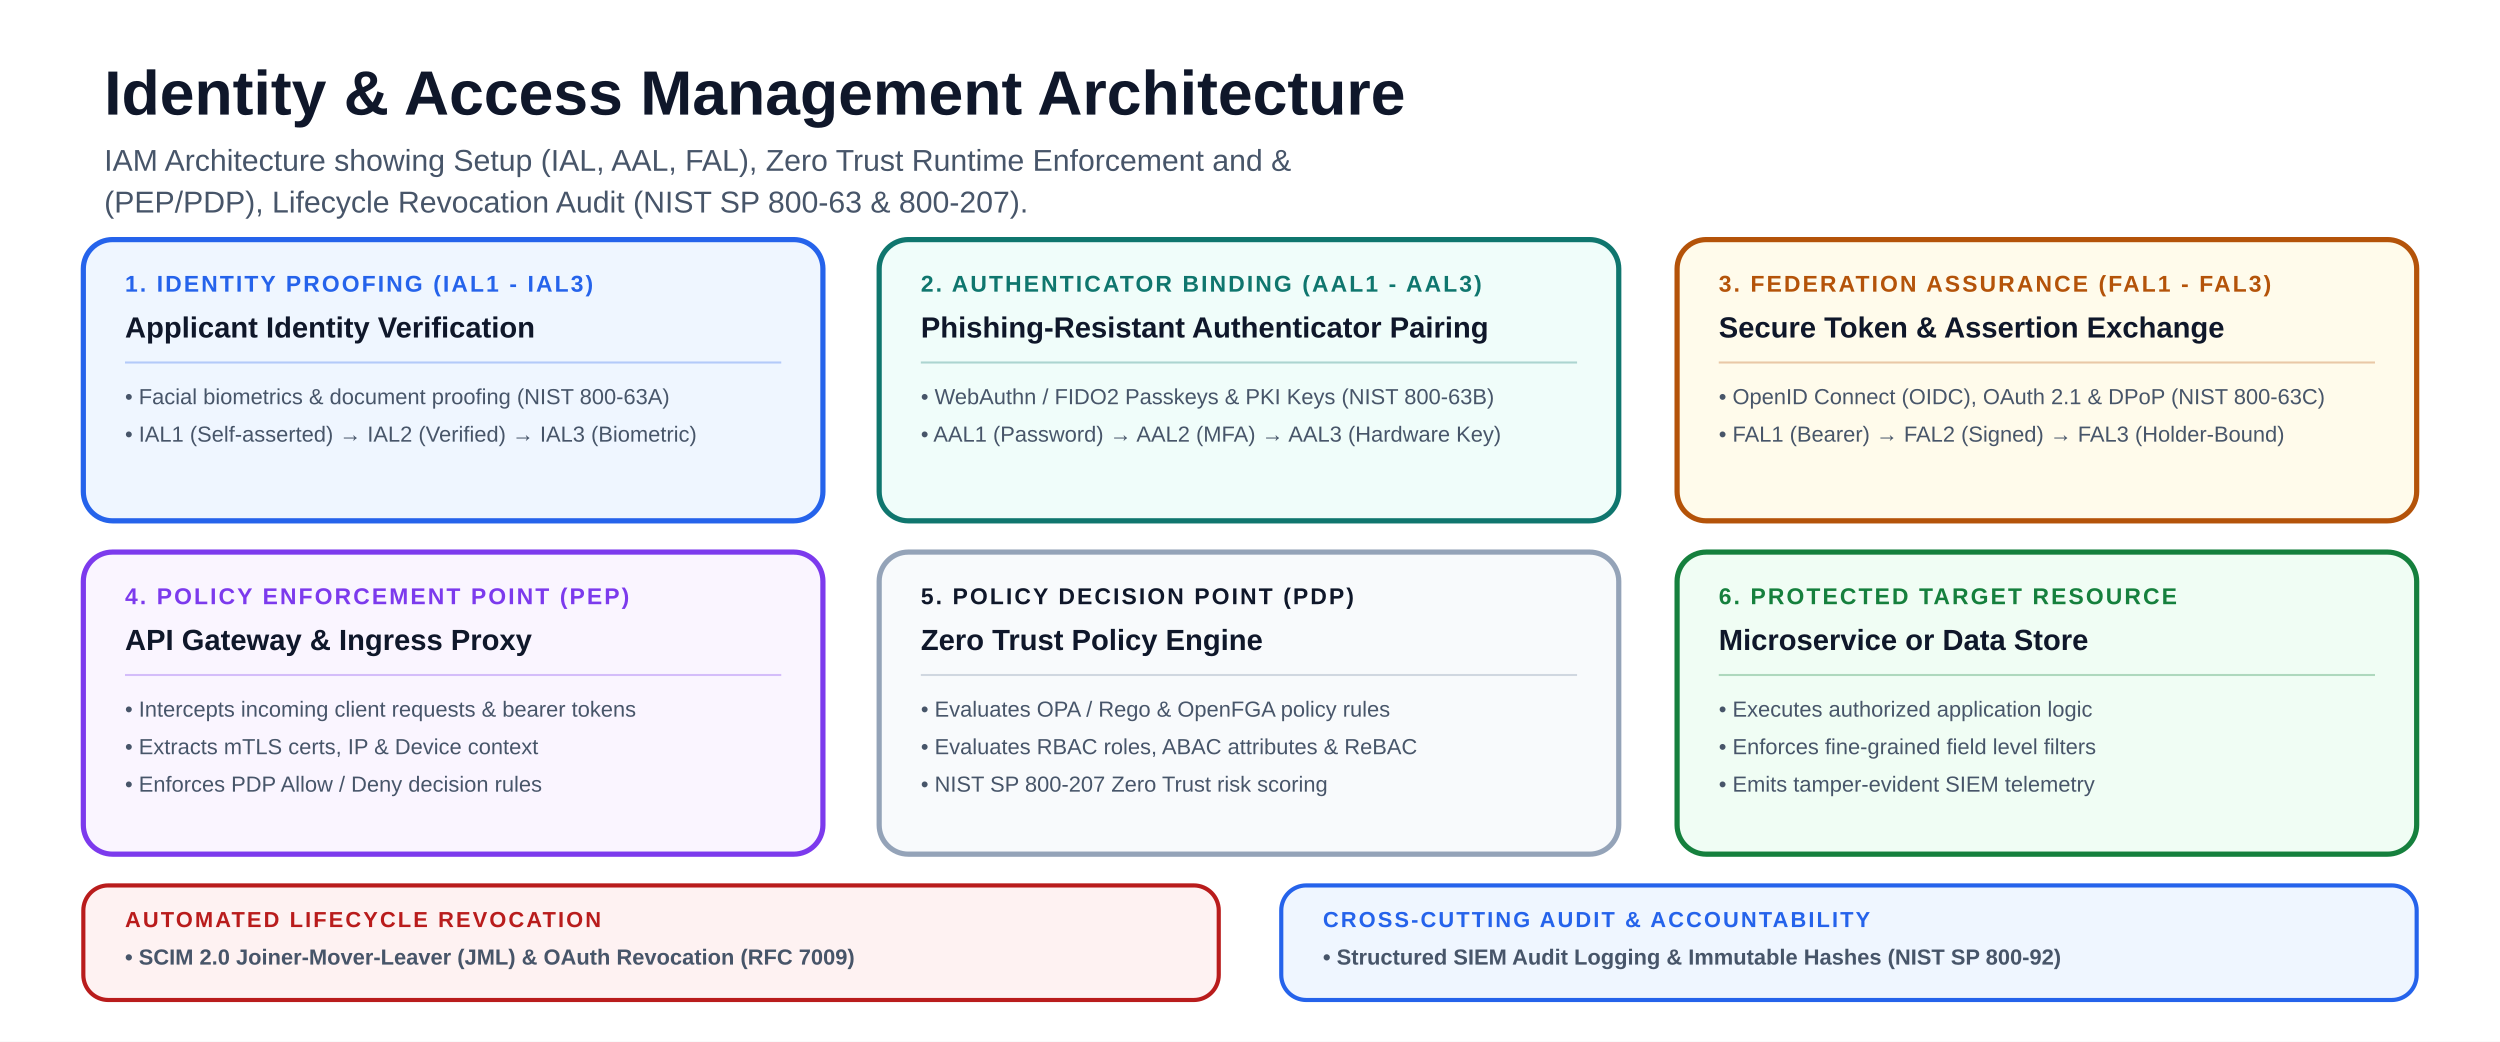
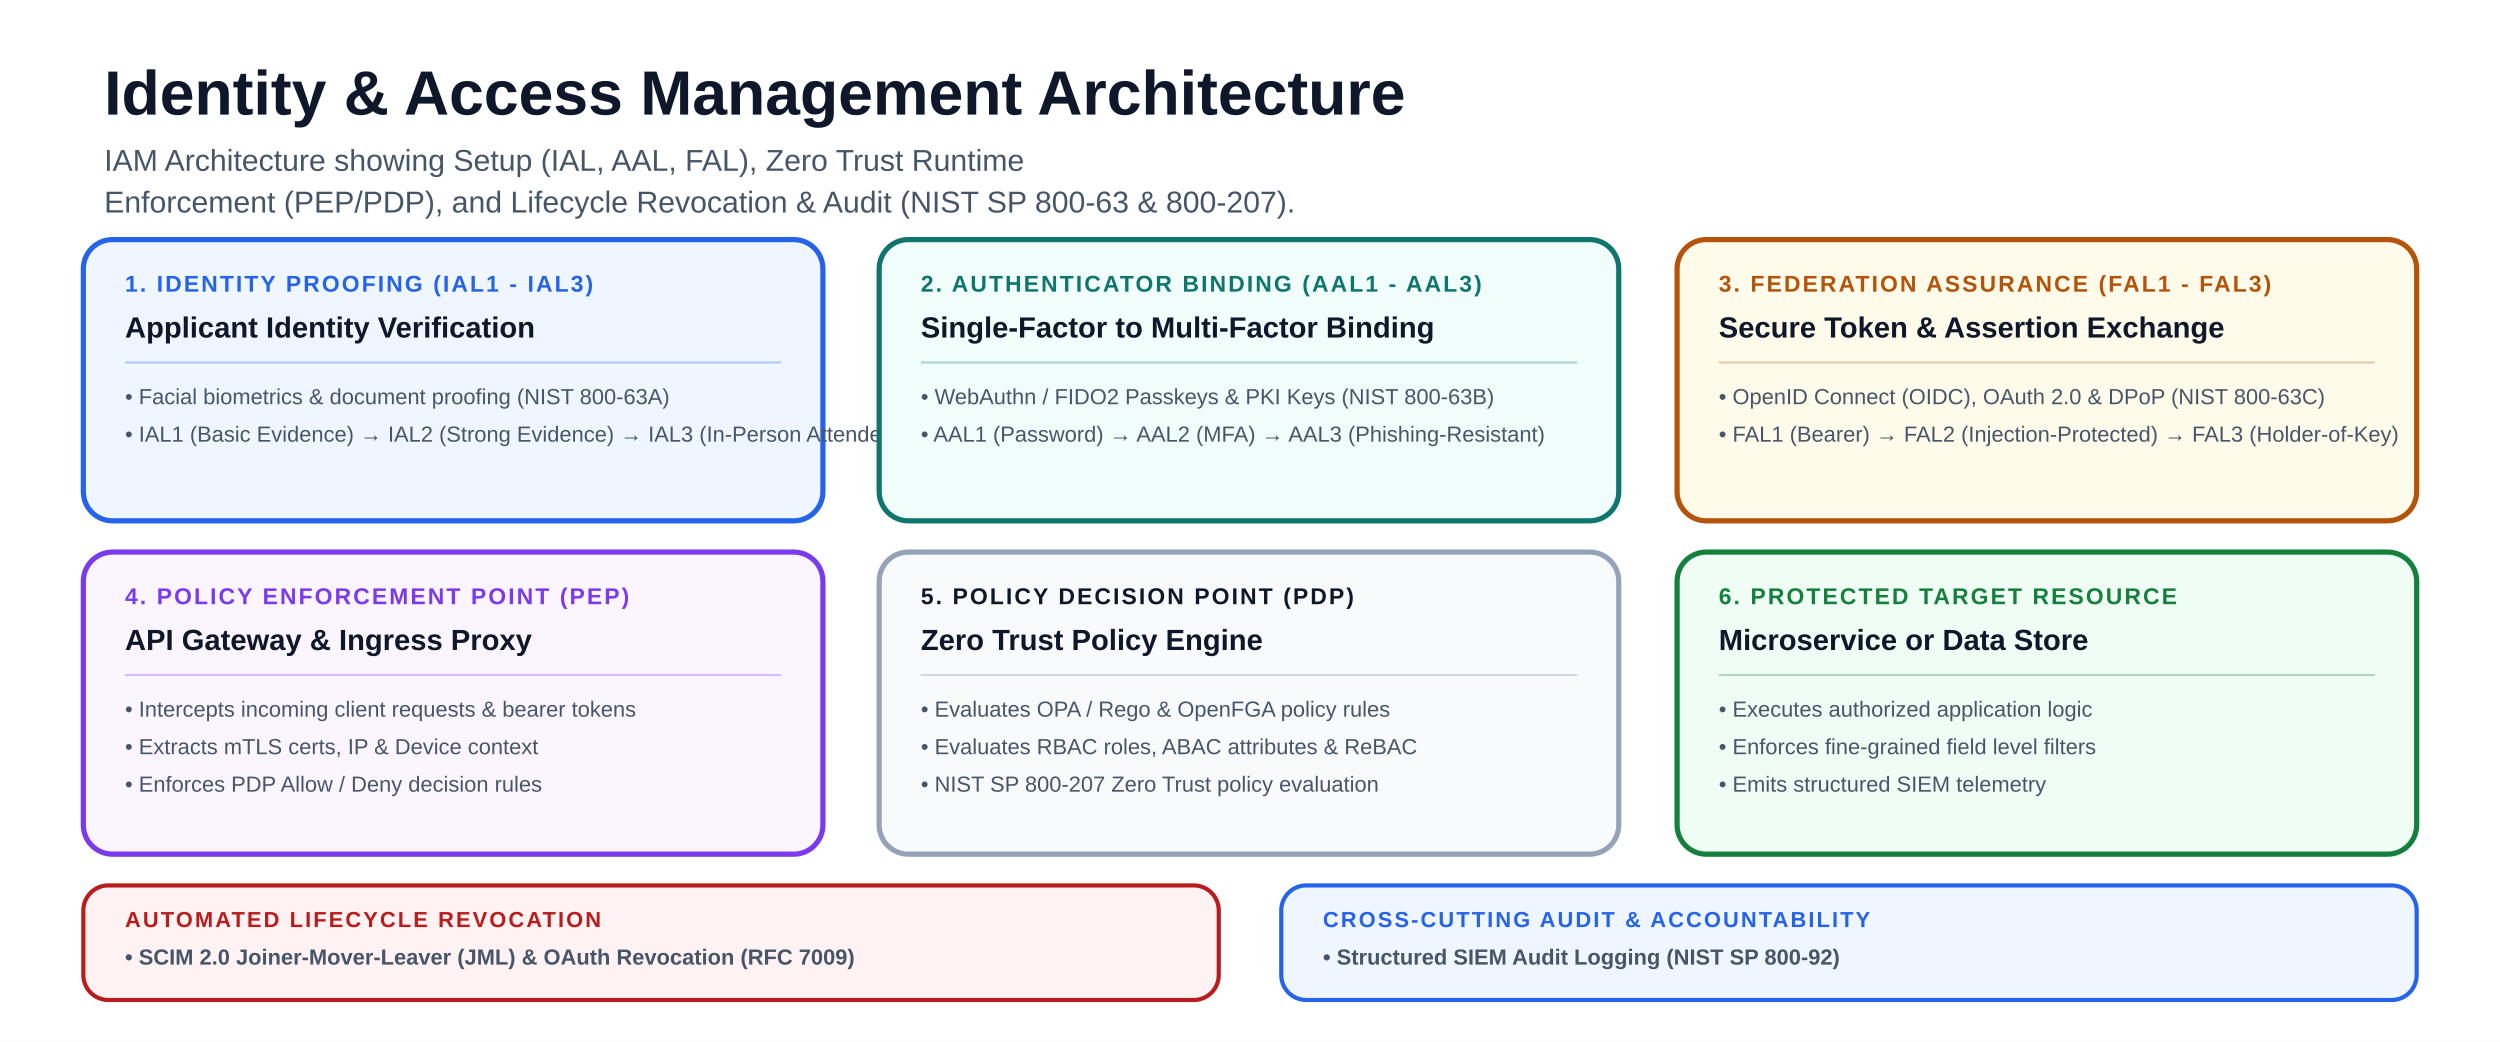
<svg xmlns="http://www.w3.org/2000/svg" viewBox="0 0 1200 500" font-family="-apple-system, BlinkMacSystemFont, 'Segoe UI', Arial, sans-serif" role="img" aria-labelledby="title description">
  <rect width="1200" height="500" fill="#ffffff" />
  <defs>
    <marker id="arrow" viewBox="0 0 10 10" refX="8.5" refY="5" markerWidth="8" markerHeight="8" orient="auto">
      <path d="M0 0 L10 5 L0 10Z" fill="#94a3b8" />
    </marker>
    <marker id="arrow-reverse" viewBox="0 0 10 10" refX="1.5" refY="5" markerWidth="8" markerHeight="8" orient="auto">
      <path d="M10 0 L0 5 L10 10Z" fill="#94a3b8" />
    </marker>
    <marker id="arrow-blue" viewBox="0 0 10 10" refX="8.5" refY="5" markerWidth="8" markerHeight="8" orient="auto">
      <path d="M0 0 L10 5 L0 10Z" fill="#2563eb" />
    </marker>
    <marker id="arrow-teal" viewBox="0 0 10 10" refX="8.5" refY="5" markerWidth="8" markerHeight="8" orient="auto">
      <path d="M0 0 L10 5 L0 10Z" fill="#0f766e" />
    </marker>
    <marker id="arrow-amber" viewBox="0 0 10 10" refX="8.5" refY="5" markerWidth="8" markerHeight="8" orient="auto">
      <path d="M0 0 L10 5 L0 10Z" fill="#b45309" />
    </marker>
    <marker id="arrow-violet" viewBox="0 0 10 10" refX="8.5" refY="5" markerWidth="8" markerHeight="8" orient="auto">
      <path d="M0 0 L10 5 L0 10Z" fill="#7c3aed" />
    </marker>
    <marker id="arrow-red" viewBox="0 0 10 10" refX="8.5" refY="5" markerWidth="8" markerHeight="8" orient="auto">
      <path d="M0 0 L10 5 L0 10Z" fill="#b91c1c" />
    </marker>
  </defs>
  <text x="50" y="55" font-size="30" font-weight="850" fill="#0f172a">Identity &amp; Access Management Architecture</text>
-   <text x="50" y="82" font-size="14.5" fill="#475569">IAM Architecture showing Setup (IAL, AAL, FAL), Zero Trust Runtime Enforcement and &amp;</text>
-   <text x="50" y="102" font-size="14.5" fill="#475569">(PEP/PDP), Lifecycle Revocation Audit (NIST SP 800-63 &amp; 800-207).</text>
+   <text x="50" y="82" font-size="14.5" fill="#475569">IAM Architecture showing Setup (IAL, AAL, FAL), Zero Trust Runtime</text>
+   <text x="50" y="102" font-size="14.5" fill="#475569">Enforcement (PEP/PDP), and Lifecycle Revocation &amp; Audit (NIST SP 800-63 &amp; 800-207).</text>
  <rect x="40" y="115" width="355" height="135" rx="14" fill="#eff6ff" stroke="#2563eb" stroke-width="2.5" />
  <text x="60" y="140" font-size="11" font-weight="900" letter-spacing="1" fill="#2563eb">1. IDENTITY PROOFING (IAL1 - IAL3)</text>
  <text x="60" y="162" font-size="14" font-weight="800" fill="#0f172a">Applicant Identity Verification</text>
  <line x1="60" y1="174" x2="375" y2="174" stroke="#2563eb" stroke-opacity="0.3" stroke-width="1" />
  <text x="60" y="194" font-size="10.5" font-weight="500" fill="#475569">• Facial biometrics &amp; document proofing (NIST 800-63A)</text>
-   <text x="60" y="212" font-size="10.5" font-weight="500" fill="#475569">• IAL1 (Self-asserted) → IAL2 (Verified) → IAL3 (Biometric)</text>
+   <text x="60" y="212" font-size="10.5" font-weight="500" fill="#475569">• IAL1 (Basic Evidence) → IAL2 (Strong Evidence) → IAL3 (In-Person Attended)</text>
  <rect x="422" y="115" width="355" height="135" rx="14" fill="#f0fdfa" stroke="#0f766e" stroke-width="2.5" />
  <text x="442" y="140" font-size="11" font-weight="900" letter-spacing="1" fill="#0f766e">2. AUTHENTICATOR BINDING (AAL1 - AAL3)</text>
-   <text x="442" y="162" font-size="14" font-weight="800" fill="#0f172a">Phishing-Resistant Authenticator Pairing</text>
+   <text x="442" y="162" font-size="14" font-weight="800" fill="#0f172a">Single-Factor to Multi-Factor Binding</text>
  <line x1="442" y1="174" x2="757" y2="174" stroke="#0f766e" stroke-opacity="0.3" stroke-width="1" />
  <text x="442" y="194" font-size="10.5" font-weight="500" fill="#475569">• WebAuthn / FIDO2 Passkeys &amp; PKI Keys (NIST 800-63B)</text>
-   <text x="442" y="212" font-size="10.5" font-weight="500" fill="#475569">• AAL1 (Password) → AAL2 (MFA) → AAL3 (Hardware Key)</text>
+   <text x="442" y="212" font-size="10.5" font-weight="500" fill="#475569">• AAL1 (Password) → AAL2 (MFA) → AAL3 (Phishing-Resistant)</text>
  <rect x="805" y="115" width="355" height="135" rx="14" fill="#fffbeb" stroke="#b45309" stroke-width="2.5" />
  <text x="825" y="140" font-size="11" font-weight="900" letter-spacing="1" fill="#b45309">3. FEDERATION ASSURANCE (FAL1 - FAL3)</text>
  <text x="825" y="162" font-size="14" font-weight="800" fill="#0f172a">Secure Token &amp; Assertion Exchange</text>
  <line x1="825" y1="174" x2="1140" y2="174" stroke="#b45309" stroke-opacity="0.3" stroke-width="1" />
-   <text x="825" y="194" font-size="10.5" font-weight="500" fill="#475569">• OpenID Connect (OIDC), OAuth 2.1 &amp; DPoP (NIST 800-63C)</text>
-   <text x="825" y="212" font-size="10.5" font-weight="500" fill="#475569">• FAL1 (Bearer) → FAL2 (Signed) → FAL3 (Holder-Bound)</text>
+   <text x="825" y="194" font-size="10.5" font-weight="500" fill="#475569">• OpenID Connect (OIDC), OAuth 2.0 &amp; DPoP (NIST 800-63C)</text>
+   <text x="825" y="212" font-size="10.5" font-weight="500" fill="#475569">• FAL1 (Bearer) → FAL2 (Injection-Protected) → FAL3 (Holder-of-Key)</text>
  <rect x="40" y="265" width="355" height="145" rx="14" fill="#faf5ff" stroke="#7c3aed" stroke-width="2.5" />
  <text x="60" y="290" font-size="11" font-weight="900" letter-spacing="1" fill="#7c3aed">4. POLICY ENFORCEMENT POINT (PEP)</text>
  <text x="60" y="312" font-size="14" font-weight="800" fill="#0f172a">API Gateway &amp; Ingress Proxy</text>
  <line x1="60" y1="324" x2="375" y2="324" stroke="#7c3aed" stroke-opacity="0.3" stroke-width="1" />
  <text x="60" y="344" font-size="10.5" font-weight="500" fill="#475569">• Intercepts incoming client requests &amp; bearer tokens</text>
  <text x="60" y="362" font-size="10.5" font-weight="500" fill="#475569">• Extracts mTLS certs, IP &amp; Device context</text>
  <text x="60" y="380" font-size="10.5" font-weight="500" fill="#475569">• Enforces PDP Allow / Deny decision rules</text>
  <rect x="422" y="265" width="355" height="145" rx="14" fill="#f8fafc" stroke="#94a3b8" stroke-width="2.5" />
  <text x="442" y="290" font-size="11" font-weight="900" letter-spacing="1" fill="#0f172a">5. POLICY DECISION POINT (PDP)</text>
  <text x="442" y="312" font-size="14" font-weight="800" fill="#0f172a">Zero Trust Policy Engine</text>
  <line x1="442" y1="324" x2="757" y2="324" stroke="#94a3b8" stroke-opacity="0.4" stroke-width="1" />
  <text x="442" y="344" font-size="10.5" font-weight="500" fill="#475569">• Evaluates OPA / Rego &amp; OpenFGA policy rules</text>
  <text x="442" y="362" font-size="10.5" font-weight="500" fill="#475569">• Evaluates RBAC roles, ABAC attributes &amp; ReBAC</text>
-   <text x="442" y="380" font-size="10.5" font-weight="500" fill="#475569">• NIST SP 800-207 Zero Trust risk scoring</text>
+   <text x="442" y="380" font-size="10.5" font-weight="500" fill="#475569">• NIST SP 800-207 Zero Trust policy evaluation</text>
  <rect x="805" y="265" width="355" height="145" rx="14" fill="#f0fdf4" stroke="#15803d" stroke-width="2.5" />
  <text x="825" y="290" font-size="11" font-weight="900" letter-spacing="1" fill="#15803d">6. PROTECTED TARGET RESOURCE</text>
  <text x="825" y="312" font-size="14" font-weight="800" fill="#0f172a">Microservice or Data Store</text>
  <line x1="825" y1="324" x2="1140" y2="324" stroke="#15803d" stroke-opacity="0.3" stroke-width="1" />
  <text x="825" y="344" font-size="10.5" font-weight="500" fill="#475569">• Executes authorized application logic</text>
  <text x="825" y="362" font-size="10.5" font-weight="500" fill="#475569">• Enforces fine-grained field level filters</text>
-   <text x="825" y="380" font-size="10.5" font-weight="500" fill="#475569">• Emits tamper-evident SIEM telemetry</text>
+   <text x="825" y="380" font-size="10.5" font-weight="500" fill="#475569">• Emits structured SIEM telemetry</text>
  <rect x="40" y="425" width="545" height="55" rx="12" fill="#fef2f2" stroke="#b91c1c" stroke-width="2" />
  <text x="60" y="445" font-size="10.5" font-weight="900" letter-spacing="1" fill="#b91c1c">AUTOMATED LIFECYCLE REVOCATION</text>
  <text x="60" y="463" font-size="10.5" font-weight="600" fill="#475569">• SCIM 2.0 Joiner-Mover-Leaver (JML) &amp; OAuth Revocation (RFC 7009)</text>
  <rect x="615" y="425" width="545" height="55" rx="12" fill="#eff6ff" stroke="#2563eb" stroke-width="2" />
  <text x="635" y="445" font-size="10.5" font-weight="900" letter-spacing="1" fill="#2563eb">CROSS-CUTTING AUDIT &amp; ACCOUNTABILITY</text>
-   <text x="635" y="463" font-size="10.5" font-weight="600" fill="#475569">• Structured SIEM Audit Logging &amp; Immutable Hashes (NIST SP 800-92)</text>
+   <text x="635" y="463" font-size="10.5" font-weight="600" fill="#475569">• Structured SIEM Audit Logging (NIST SP 800-92)</text>
</svg>
